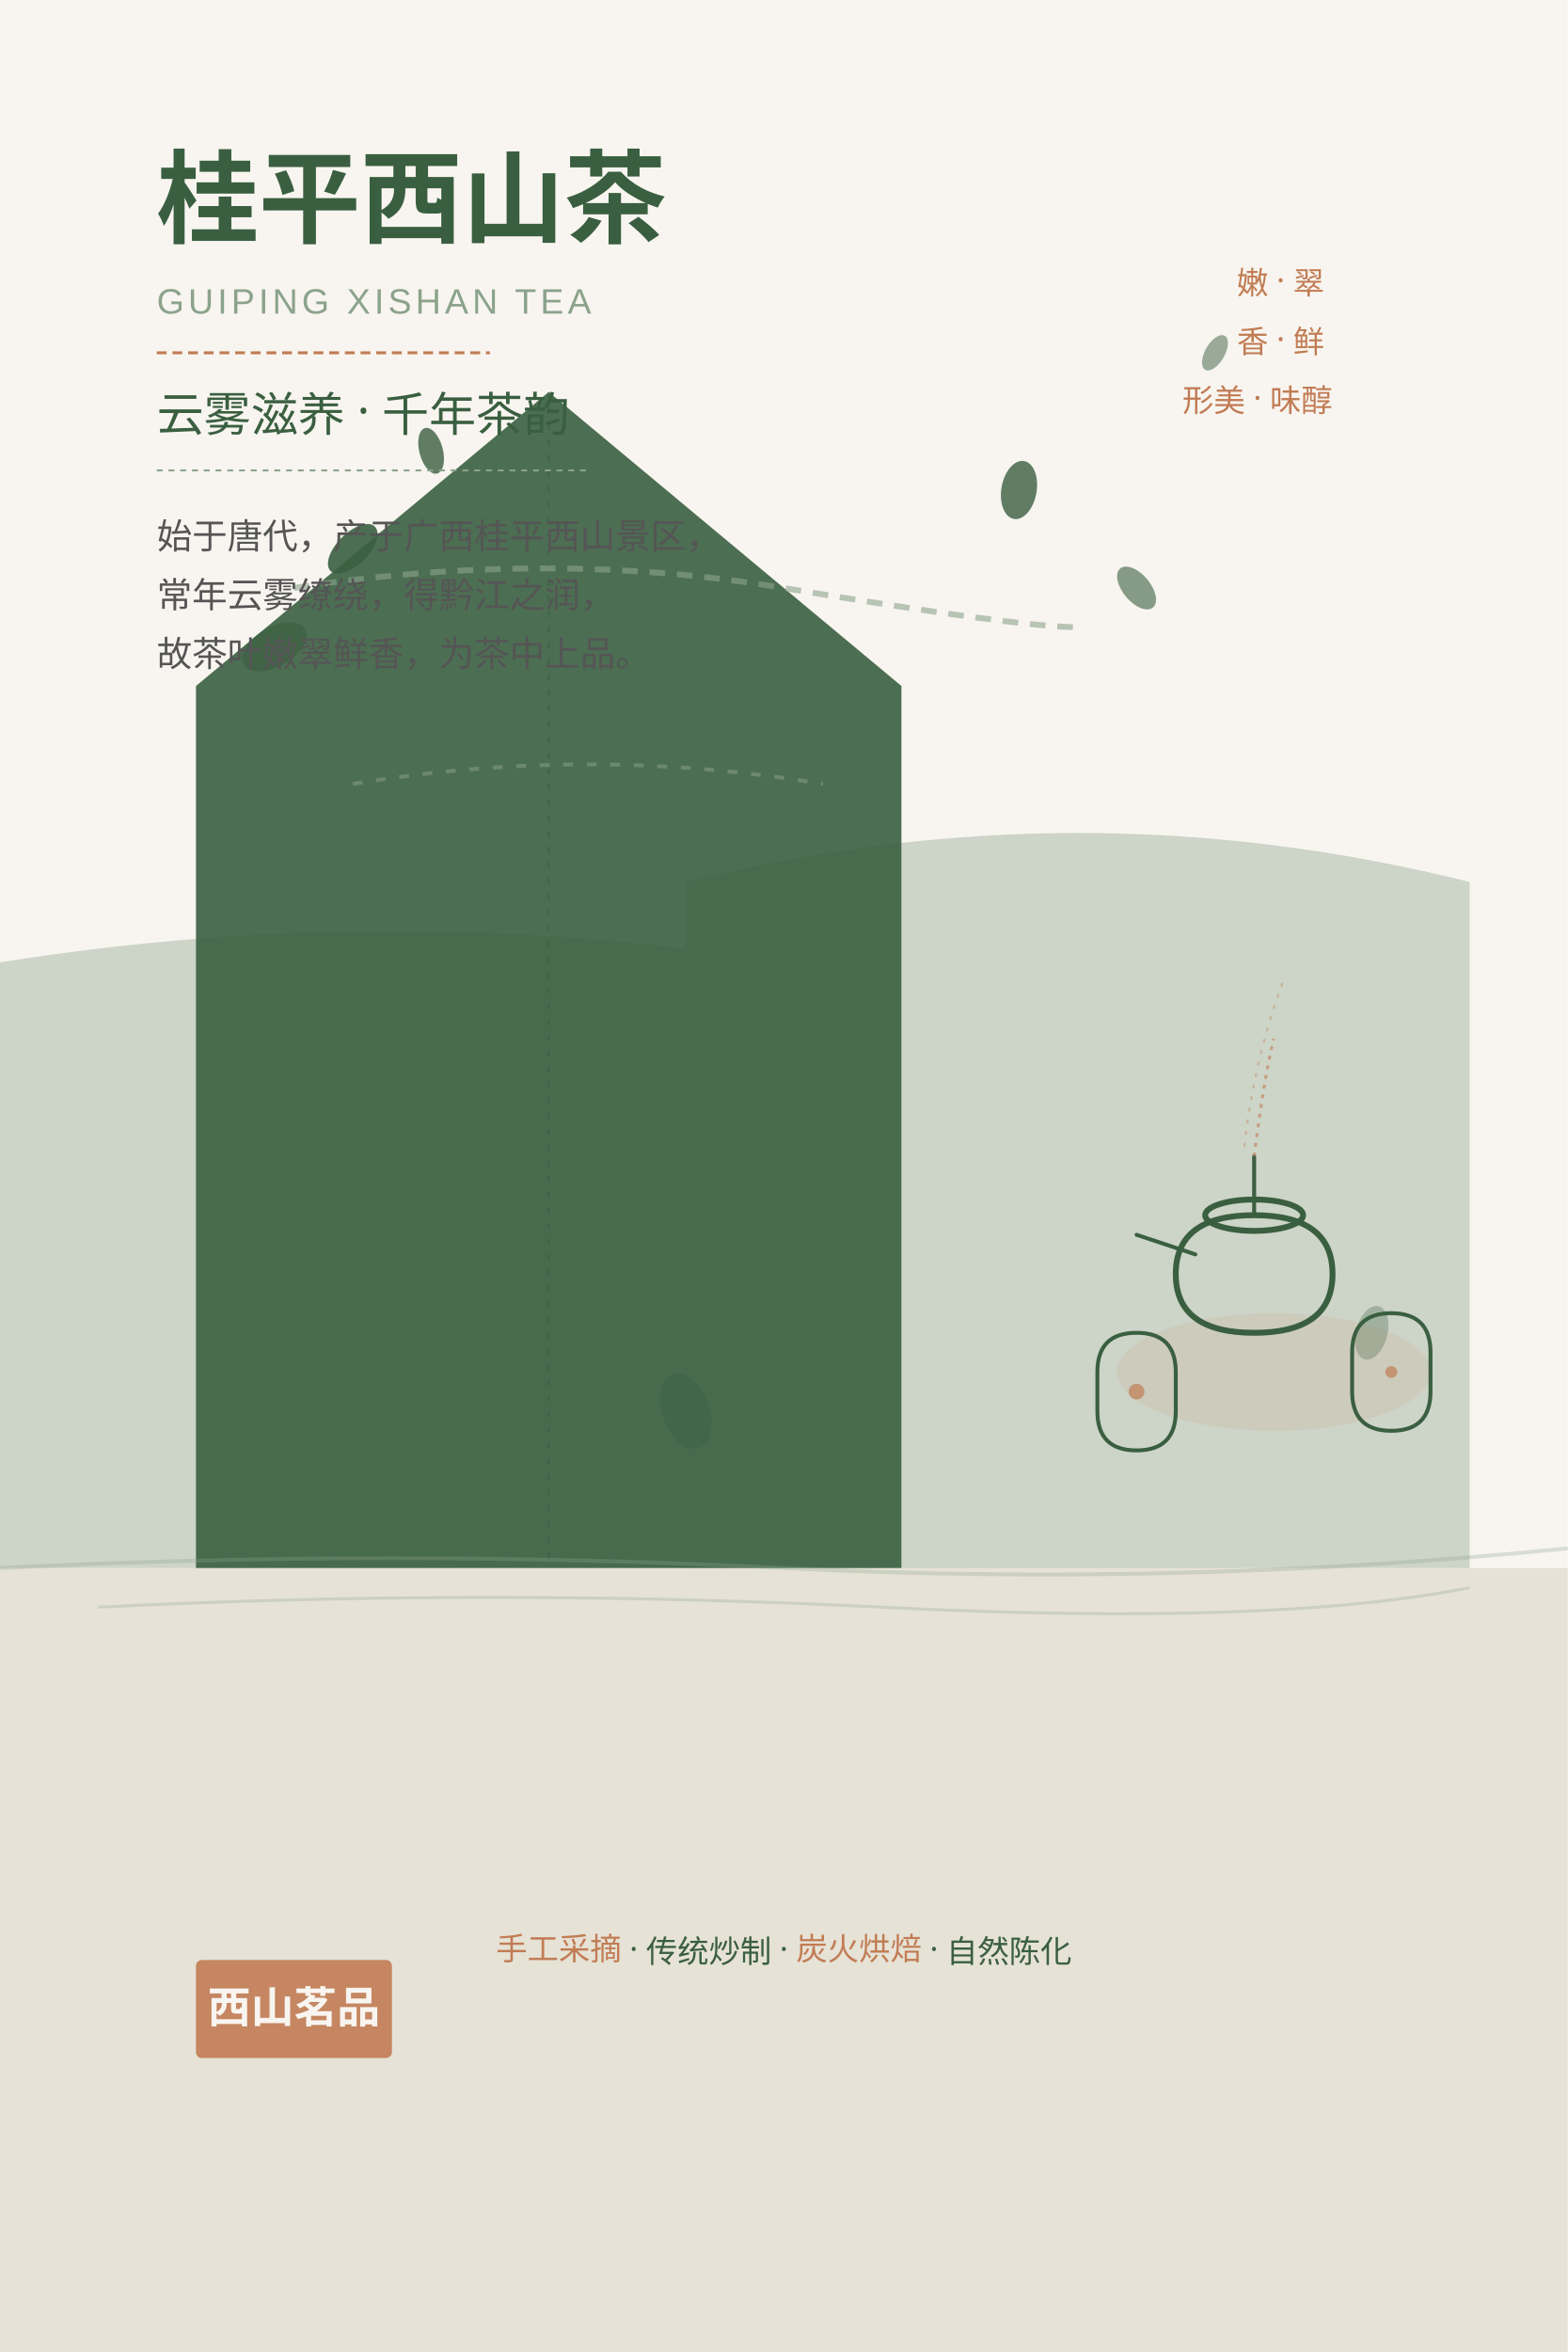
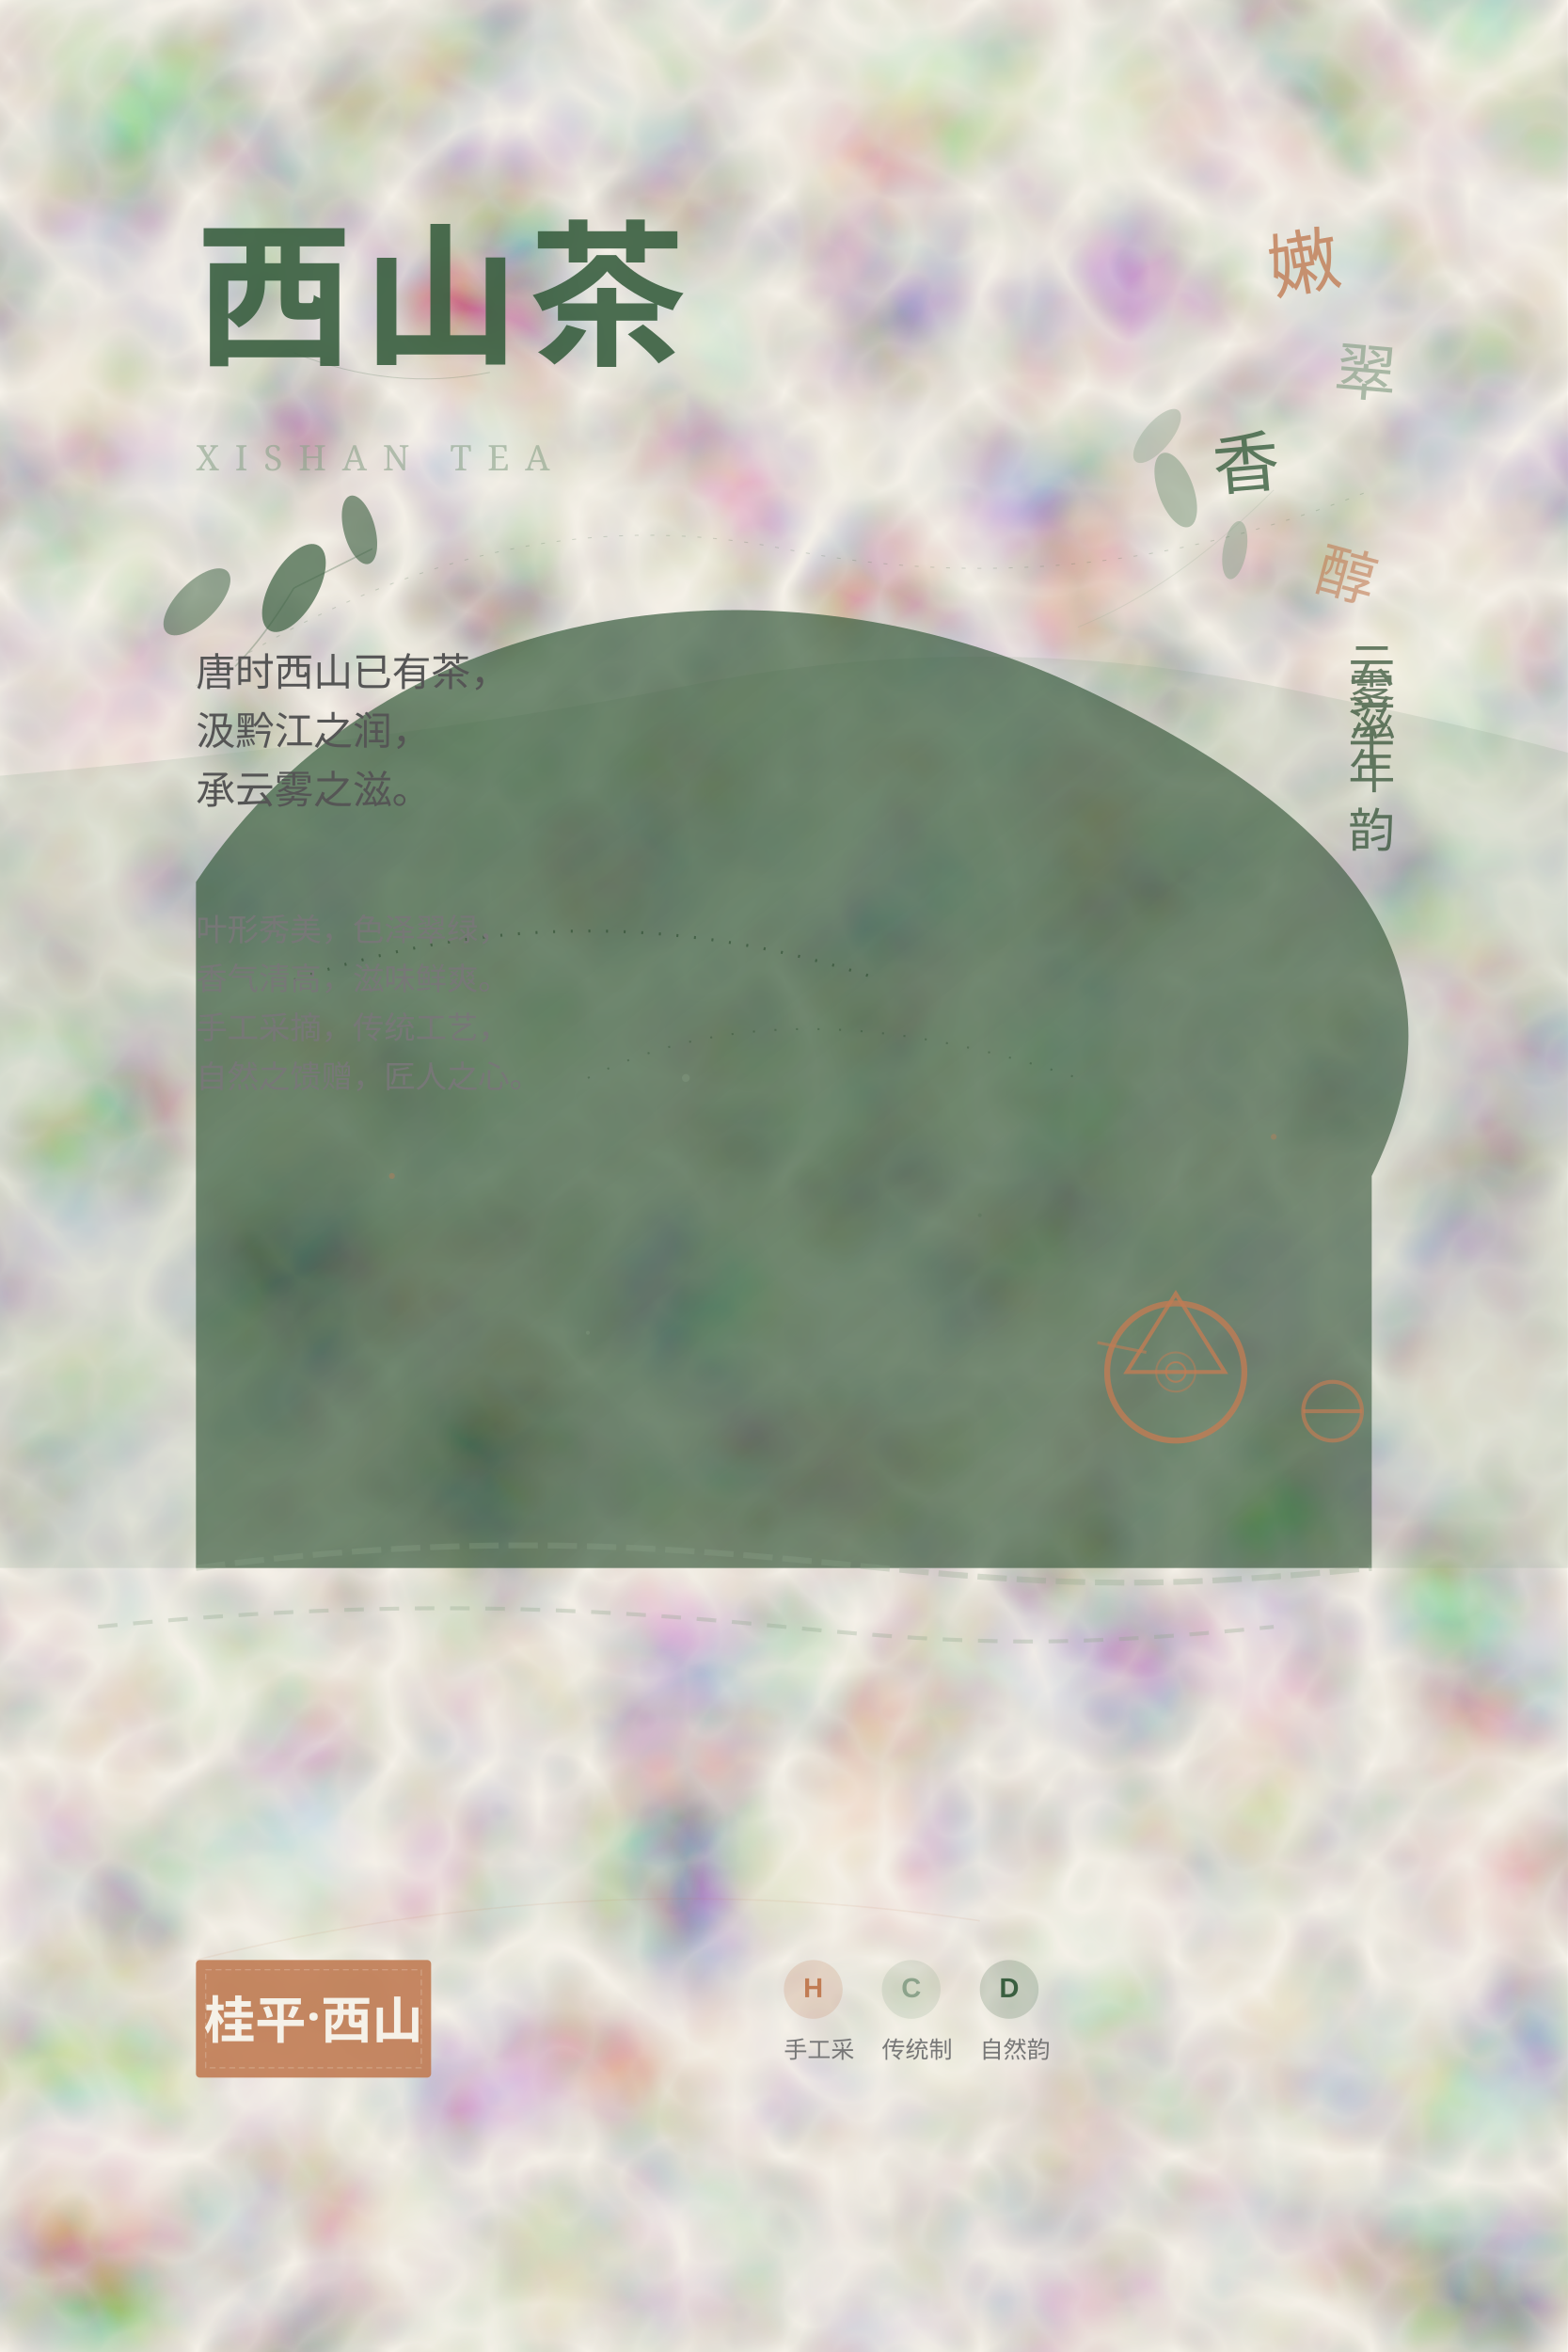
<svg xmlns="http://www.w3.org/2000/svg" width="800" height="1200" viewBox="0 0 800 1200">
-   <rect width="800" height="1200" fill="#F8F5F0" />
-   <rect x="0" y="800" width="800" height="400" fill="#E6E2D6" />
-   <g id="distant-mountains" opacity="0.4">
-     <path d="M-50,500 Q200,450 450,500 L450,800 L-50,800 Z" fill="#8CA38B" />
-     <path d="M350,450 Q550,400 750,450 L750,800 L350,800 Z" fill="#8CA38B" />
+   <defs>
+     <filter id="paperTexture" x="0" y="0" width="100%" height="100%">
+       <feTurbulence type="turbulence" baseFrequency="0.01" numOctaves="3" result="turbulence" />
+       <feColorMatrix type="saturate" values="0.1" />
+       <feBlend in="SourceGraphic" in2="turbulence" mode="multiply" opacity="0.15" />
+     </filter>
+     <linearGradient id="mountainGrad" x1="0%" y1="0%" x2="100%" y2="100%">
+       <stop offset="0%" stop-color="#3A5F40" stop-opacity="0.9" />
+       <stop offset="100%" stop-color="#2C4B2F" stop-opacity="0.7" />
+     </linearGradient>
+     <linearGradient id="teaGrad" x1="0%" y1="0%" x2="100%" y2="100%">
+       <stop offset="0%" stop-color="#8CA38B" />
+       <stop offset="100%" stop-color="#6B8C6A" />
+     </linearGradient>
+   </defs>
+   <rect width="800" height="1200" fill="#F5F1E8" filter="url(#paperTexture)" />
+   <g id="abstract-mountains">
+     <path d="M-50,400 Q200,380 350,350 Q500,320 650,350 Q800,380 850,400 L850,800 L-50,800 Z" fill="#8CA38B" opacity="0.2" />
+     <path d="M100,450 C200,300 400,280 550,350 C700,420 750,500 700,600 L700,800 L100,800 Z" fill="url(#mountainGrad)" opacity="0.8" />
+     <path d="M150,500 Q300,450 450,500" stroke="#2C4B2F" stroke-width="1.5" fill="none" stroke-dasharray="1,8" opacity="0.6" />
+     <path d="M300,550 Q400,500 550,550" stroke="#2C4B2F" stroke-width="1" fill="none" stroke-dasharray="1,10" opacity="0.4" />
  </g>
-   <g id="main-mountains">
-     <path d="M100,350 L280,200 L460,350 L460,800 L100,800 Z" fill="#3A5F40" opacity="0.9" />
-     <path d="M280,200 L280,800" stroke="#2C4B2F" stroke-width="1" stroke-dasharray="3,5" opacity="0.3" />
-     <path d="M150,300 Q280,280 400,300 T550,320" stroke="#8CA38B" stroke-width="3" fill="none" stroke-dasharray="8,6" opacity="0.6" />
-     <path d="M180,400 Q300,380 420,400" stroke="#8CA38B" stroke-width="2" fill="none" stroke-dasharray="5,7" opacity="0.5" />
+   <g id="abstract-tea">
+     <g transform="translate(150, 300)">
+       <ellipse cx="0" cy="0" rx="12" ry="25" fill="#3A5F40" opacity="0.7" transform="rotate(30)" />
+       <ellipse cx="40" cy="-20" rx="8" ry="18" fill="#3A5F40" opacity="0.6" transform="rotate(-15)" />
+       <ellipse cx="-30" cy="40" rx="10" ry="22" fill="#3A5F40" opacity="0.5" transform="rotate(45)" />
+       <path d="M0,0 Q20,-10 40,-20" stroke="#3A5F40" stroke-width="0.8" fill="none" opacity="0.3" />
+       <path d="M0,0 Q-15,25 -30,40" stroke="#3A5F40" stroke-width="0.8" fill="none" opacity="0.3" />
+     </g>
+     <g transform="translate(600, 250)">
+       <ellipse cx="0" cy="0" rx="9" ry="20" fill="#8CA38B" opacity="0.6" transform="rotate(-20)" />
+       <ellipse cx="35" cy="25" rx="6" ry="15" fill="#8CA38B" opacity="0.5" transform="rotate(10)" />
+       <ellipse cx="-25" cy="-15" rx="7" ry="17" fill="#8CA38B" opacity="0.4" transform="rotate(40)" />
+     </g>
+     <path d="M100,350 Q250,250 400,280 Q550,310 700,250" stroke="#3A5F40" stroke-width="0.5" fill="none" stroke-dasharray="2,6" opacity="0.2" />
  </g>
-   <g id="floating-leaves">
-     <ellipse cx="180" cy="280" rx="8" ry="16" fill="#3A5F40" opacity="0.9" transform="rotate(45 180 280)" />
-     <ellipse cx="220" cy="230" rx="6" ry="12" fill="#3A5F40" opacity="0.8" transform="rotate(-15 220 230)" />
-     <ellipse cx="140" cy="330" rx="10" ry="18" fill="#3A5F40" opacity="0.7" transform="rotate(60 140 330)" />
-     <ellipse cx="520" cy="250" rx="9" ry="15" fill="#3A5F40" opacity="0.8" transform="rotate(10 520 250)" />
-     <ellipse cx="580" cy="300" rx="7" ry="13" fill="#3A5F40" opacity="0.6" transform="rotate(-40 580 300)" />
-     <ellipse cx="620" cy="180" rx="5" ry="10" fill="#3A5F40" opacity="0.5" transform="rotate(30 620 180)" />
-     <ellipse cx="350" cy="720" rx="12" ry="20" fill="#3A5F40" opacity="0.4" transform="rotate(-20 350 720)" />
-     <ellipse cx="700" cy="680" rx="8" ry="14" fill="#3A5F40" opacity="0.3" transform="rotate(15 700 680)" />
+   <g id="abstract-teaset" transform="translate(600, 700)">
+     <circle cx="0" cy="0" r="35" stroke="#C17C54" stroke-width="3" fill="none" opacity="0.8" />
+     <path d="M-25,0 L0,-40 L25,0 Z" stroke="#C17C54" stroke-width="2" fill="none" opacity="0.8" />
+     <line x1="-15" y1="-10" x2="-40" y2="-15" stroke="#C17C54" stroke-width="1.5" opacity="0.6" />
+     <circle cx="80" cy="20" r="15" stroke="#C17C54" stroke-width="2" fill="none" opacity="0.7" />
+     <line x1="65" y1="20" x2="95" y2="20" stroke="#C17C54" stroke-width="2" opacity="0.7" />
+     <circle cx="0" cy="0" r="10" stroke="#C17C54" stroke-width="1" fill="none" opacity="0.5" />
+     <circle cx="0" cy="0" r="5" stroke="#C17C54" stroke-width="1" fill="none" opacity="0.7" />
  </g>
-   <g id="tea-set-group">
-     <ellipse cx="650" cy="700" rx="80" ry="30" fill="#C17C54" opacity="0.1" />
-     <path d="M600,650 Q600,620 640,620 Q680,620 680,650 Q680,680 640,680 Q600,680 600,650" stroke="#3A5F40" stroke-width="3" fill="none" stroke-linecap="round" />
-     <ellipse cx="640" cy="620" rx="25" ry="8" stroke="#3A5F40" stroke-width="3" fill="none" />
-     <path d="M640,620 L640,590 M610,640 L580,630" stroke="#3A5F40" stroke-width="2" stroke-linecap="round" />
-     <path d="M560,700 Q560,680 580,680 Q600,680 600,700 L600,720 Q600,740 580,740 Q560,740 560,720 Z" stroke="#3A5F40" stroke-width="2" fill="none" />
-     <path d="M690,690 Q690,670 710,670 Q730,670 730,690 L730,710 Q730,730 710,730 Q690,730 690,710 Z" stroke="#3A5F40" stroke-width="2" fill="none" />
-     <circle cx="580" cy="710" r="4" fill="#C17C54" opacity="0.7" />
-     <circle cx="710" cy="700" r="3" fill="#C17C54" opacity="0.7" />
-     <path d="M640,590 Q645,550 650,530" stroke="#C17C54" stroke-width="1.5" fill="none" stroke-dasharray="2,3" opacity="0.6" />
-     <path d="M635,585 Q640,540 655,500" stroke="#C17C54" stroke-width="1" fill="none" stroke-dasharray="2,4" opacity="0.4" />
+   <g id="abstract-water" opacity="0.3">
+     <path d="M100,800 C250,780 350,790 450,800 S600,810 700,800" stroke="#8CA38B" stroke-width="3" fill="none" stroke-dasharray="15,5" />
+     <path d="M50,830 C200,815 300,820 400,830 S550,840 650,830" stroke="#8CA38B" stroke-width="2" fill="none" stroke-dasharray="10,8" />
  </g>
-   <g id="water-ripples" opacity="0.3">
-     <path d="M0,800 Q200,790 400,800 T800,790" stroke="#8CA38B" stroke-width="2" fill="none" />
-     <path d="M50,820 Q250,810 450,820 T750,810" stroke="#8CA38B" stroke-width="1.5" fill="none" />
+   <g id="art-typography">
+     <text x="100" y="180" font-family="'STKaiti', 'Microsoft YaHei', serif" font-size="80" font-weight="bold" fill="#3A5F40" opacity="0.9" letter-spacing="5">
+       西山茶
+     </text>
+     <text x="100" y="240" font-family="Georgia, serif" font-size="18" fill="#8CA38B" letter-spacing="8" opacity="0.6">
+       XISHAN TEA
+     </text>
+     <g id="feature-words">
+       <text x="650" y="150" font-family="'STKaiti', serif" font-size="36" fill="#C17C54" transform="rotate(-10 650 150)" opacity="0.8">
+         嫩
+       </text>
+       <text x="680" y="200" font-family="'STKaiti', serif" font-size="32" fill="#8CA38B" transform="rotate(5 680 200)" opacity="0.7">
+         翠
+       </text>
+       <text x="620" y="250" font-family="'STKaiti', serif" font-size="34" fill="#3A5F40" transform="rotate(-5 620 250)" opacity="0.8">
+         香
+       </text>
+       <text x="670" y="300" font-family="'STKaiti', serif" font-size="30" fill="#C17C54" transform="rotate(15 670 300)" opacity="0.6">
+         醇
+       </text>
+     </g>
+     <text x="700" y="400" font-family="'STKaiti', serif" font-size="24" fill="#2C4B2F" text-anchor="end" writing-mode="tb" opacity="0.7">
+       <tspan x="700" dy="0">云</tspan>
+       <tspan x="700" dy="40">雾</tspan>
+       <tspan x="700" dy="40">滋</tspan>
+       <tspan x="700" dy="40">千</tspan>
+       <tspan x="700" dy="40">年</tspan>
+       <tspan x="700" dy="40">韵</tspan>
+     </text>
+     <g id="description-text" transform="translate(100, 350)">
+       <text x="0" y="0" font-family="'Microsoft YaHei', sans-serif" font-size="20" fill="#555" line-height="1.6">
+         <tspan x="0" dy="0">唐时西山已有茶，</tspan>
+         <tspan x="0" dy="30">汲黔江之润，</tspan>
+         <tspan x="0" dy="30">承云雾之滋。</tspan>
+       </text>
+       <text x="0" y="130" font-family="'Microsoft YaHei', sans-serif" font-size="16" fill="#777" line-height="1.8">
+         <tspan x="0" dy="0">叶形秀美，色泽翠绿，</tspan>
+         <tspan x="0" dy="25">香气清高，滋味鲜爽。</tspan>
+         <tspan x="0" dy="25">手工采摘，传统工艺，</tspan>
+         <tspan x="0" dy="25">自然之馈赠，匠人之心。</tspan>
+       </text>
+     </g>
+     <g id="signature" transform="translate(100, 1000)">
+       <rect x="0" y="0" width="120" height="60" fill="#C17C54" opacity="0.9" rx="2" />
+       <text x="60" y="40" font-family="'STKaiti', serif" font-size="26" fill="#F5F1E8" text-anchor="middle" font-weight="bold">
+         桂平·西山
+       </text>
+       <rect x="5" y="5" width="110" height="50" fill="none" stroke="#F5F1E8" stroke-width="0.5" stroke-dasharray="3,2" opacity="0.3" />
+     </g>
+     <g id="craft-tags" transform="translate(400, 1000)">
+       <rect x="0" y="0" width="30" height="30" fill="#C17C54" opacity="0.2" rx="15" />
+       <text x="15" y="19" font-family="Arial, sans-serif" font-size="14" fill="#C17C54" text-anchor="middle" font-weight="bold">H</text>
+       <rect x="50" y="0" width="30" height="30" fill="#8CA38B" opacity="0.2" rx="15" />
+       <text x="65" y="19" font-family="Arial, sans-serif" font-size="14" fill="#8CA38B" text-anchor="middle" font-weight="bold">C</text>
+       <rect x="100" y="0" width="30" height="30" fill="#3A5F40" opacity="0.2" rx="15" />
+       <text x="115" y="19" font-family="Arial, sans-serif" font-size="14" fill="#3A5F40" text-anchor="middle" font-weight="bold">D</text>
+       <text x="0" y="50" font-family="'Microsoft YaHei', sans-serif" font-size="12" fill="#777" text-anchor="start">
+         <tspan x="0" dy="0">手工采</tspan>
+         <tspan x="50" dy="0">传统制</tspan>
+         <tspan x="100" dy="0">自然韵</tspan>
+       </text>
+     </g>
  </g>
-   <g id="typography">
-     <text x="80" y="120" font-family="'Microsoft YaHei', sans-serif" font-size="52" font-weight="bold" fill="#3A5F40">
-       桂平西山茶
-     </text>
-     <text x="80" y="160" font-family="Arial, sans-serif" font-size="18" fill="#8CA38B" letter-spacing="2">
-       GUIPING XISHAN TEA
-     </text>
-     <text x="680" y="150" font-family="'Microsoft YaHei', sans-serif" font-size="16" fill="#C17C54" text-anchor="end">
-       <tspan x="680" dy="0">嫩 · 翠</tspan>
-       <tspan x="680" dy="30">香 · 鲜</tspan>
-       <tspan x="680" dy="30">形美 · 味醇</tspan>
-     </text>
-     <text x="80" y="220" font-family="'Microsoft YaHei', sans-serif" font-size="24" fill="#3A5F40" font-weight="500">
-       云雾滋养 · 千年茶韵
-     </text>
-     <text x="80" y="280" font-family="'Microsoft YaHei', sans-serif" font-size="18" fill="#555" line-height="1.8">
-       <tspan x="80" dy="0">始于唐代，产于广西桂平西山景区，</tspan>
-       <tspan x="80" dy="30">常年云雾缭绕，得黔江之润，</tspan>
-       <tspan x="80" dy="30">故茶叶嫩翠鲜香，为茶中上品。</tspan>
-     </text>
-     <text x="400" y="1000" font-family="'Microsoft YaHei', sans-serif" font-size="16" fill="#3A5F40" text-anchor="middle">
-       <tspan fill="#C17C54">手工采摘</tspan> · 传统炒制 · <tspan fill="#C17C54">炭火烘焙</tspan> · 自然陈化
-     </text>
-     <g id="seal" transform="translate(100, 1000)">
-       <rect x="0" y="0" width="100" height="50" fill="#C17C54" opacity="0.9" rx="3" />
-       <text x="50" y="32" font-family="'Microsoft YaHei', serif" font-size="22" fill="#F8F5F0" text-anchor="middle" font-weight="bold">西山茗品</text>
-     </g>
-     <line x1="80" y1="180" x2="250" y2="180" stroke="#C17C54" stroke-width="1.5" stroke-dasharray="5,3" />
-     <line x1="80" y1="240" x2="300" y2="240" stroke="#8CA38B" stroke-width="1" stroke-dasharray="3,3" />
+   <g id="decorations">
+     <circle cx="200" cy="600" r="1.5" fill="#C17C54" opacity="0.4" />
+     <circle cx="350" cy="550" r="2" fill="#8CA38B" opacity="0.3" />
+     <circle cx="500" cy="620" r="1" fill="#3A5F40" opacity="0.2" />
+     <circle cx="650" cy="580" r="1.5" fill="#C17C54" opacity="0.4" />
+     <circle cx="300" cy="680" r="1" fill="#8CA38B" opacity="0.3" />
+     <path d="M150,180 Q200,200 250,190" stroke="#3A5F40" stroke-width="0.5" fill="none" opacity="0.2" />
+     <path d="M650,250 Q600,300 550,320" stroke="#8CA38B" stroke-width="0.5" fill="none" opacity="0.2" />
+     <path d="M100,1000 Q300,950 500,980" stroke="#C17C54" stroke-width="0.8" fill="none" opacity="0.1" />
  </g>
</svg>
